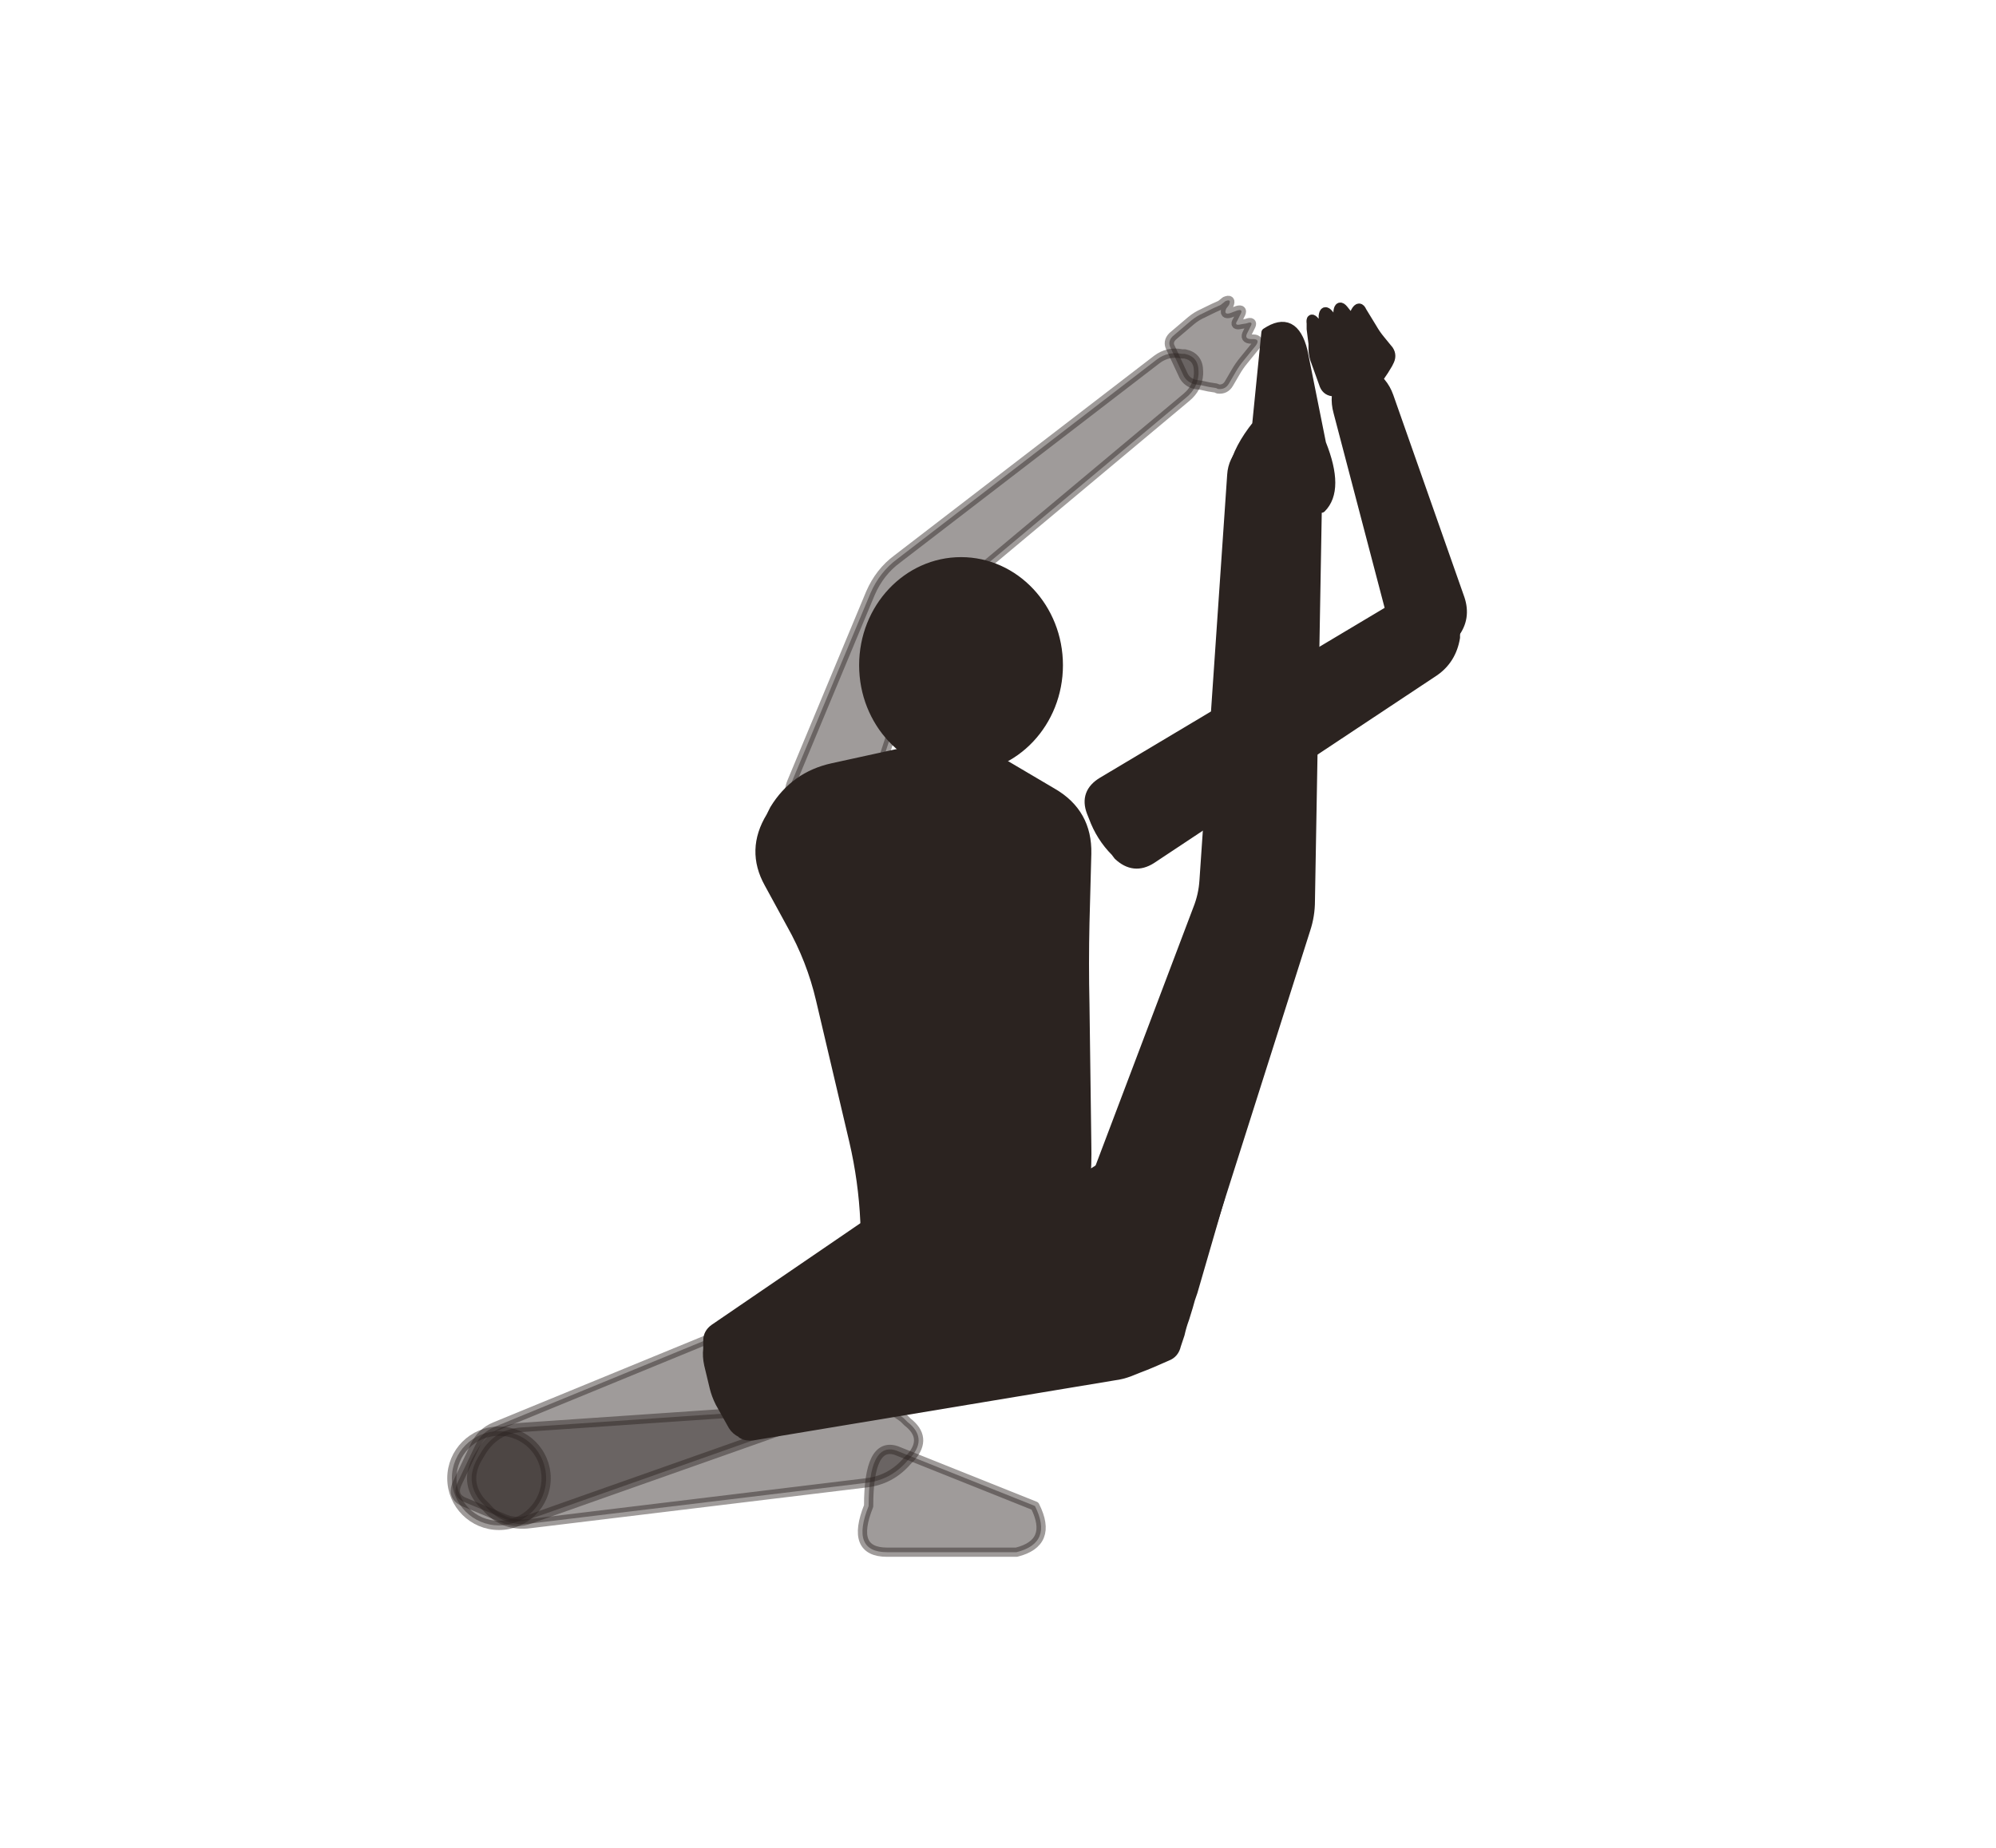
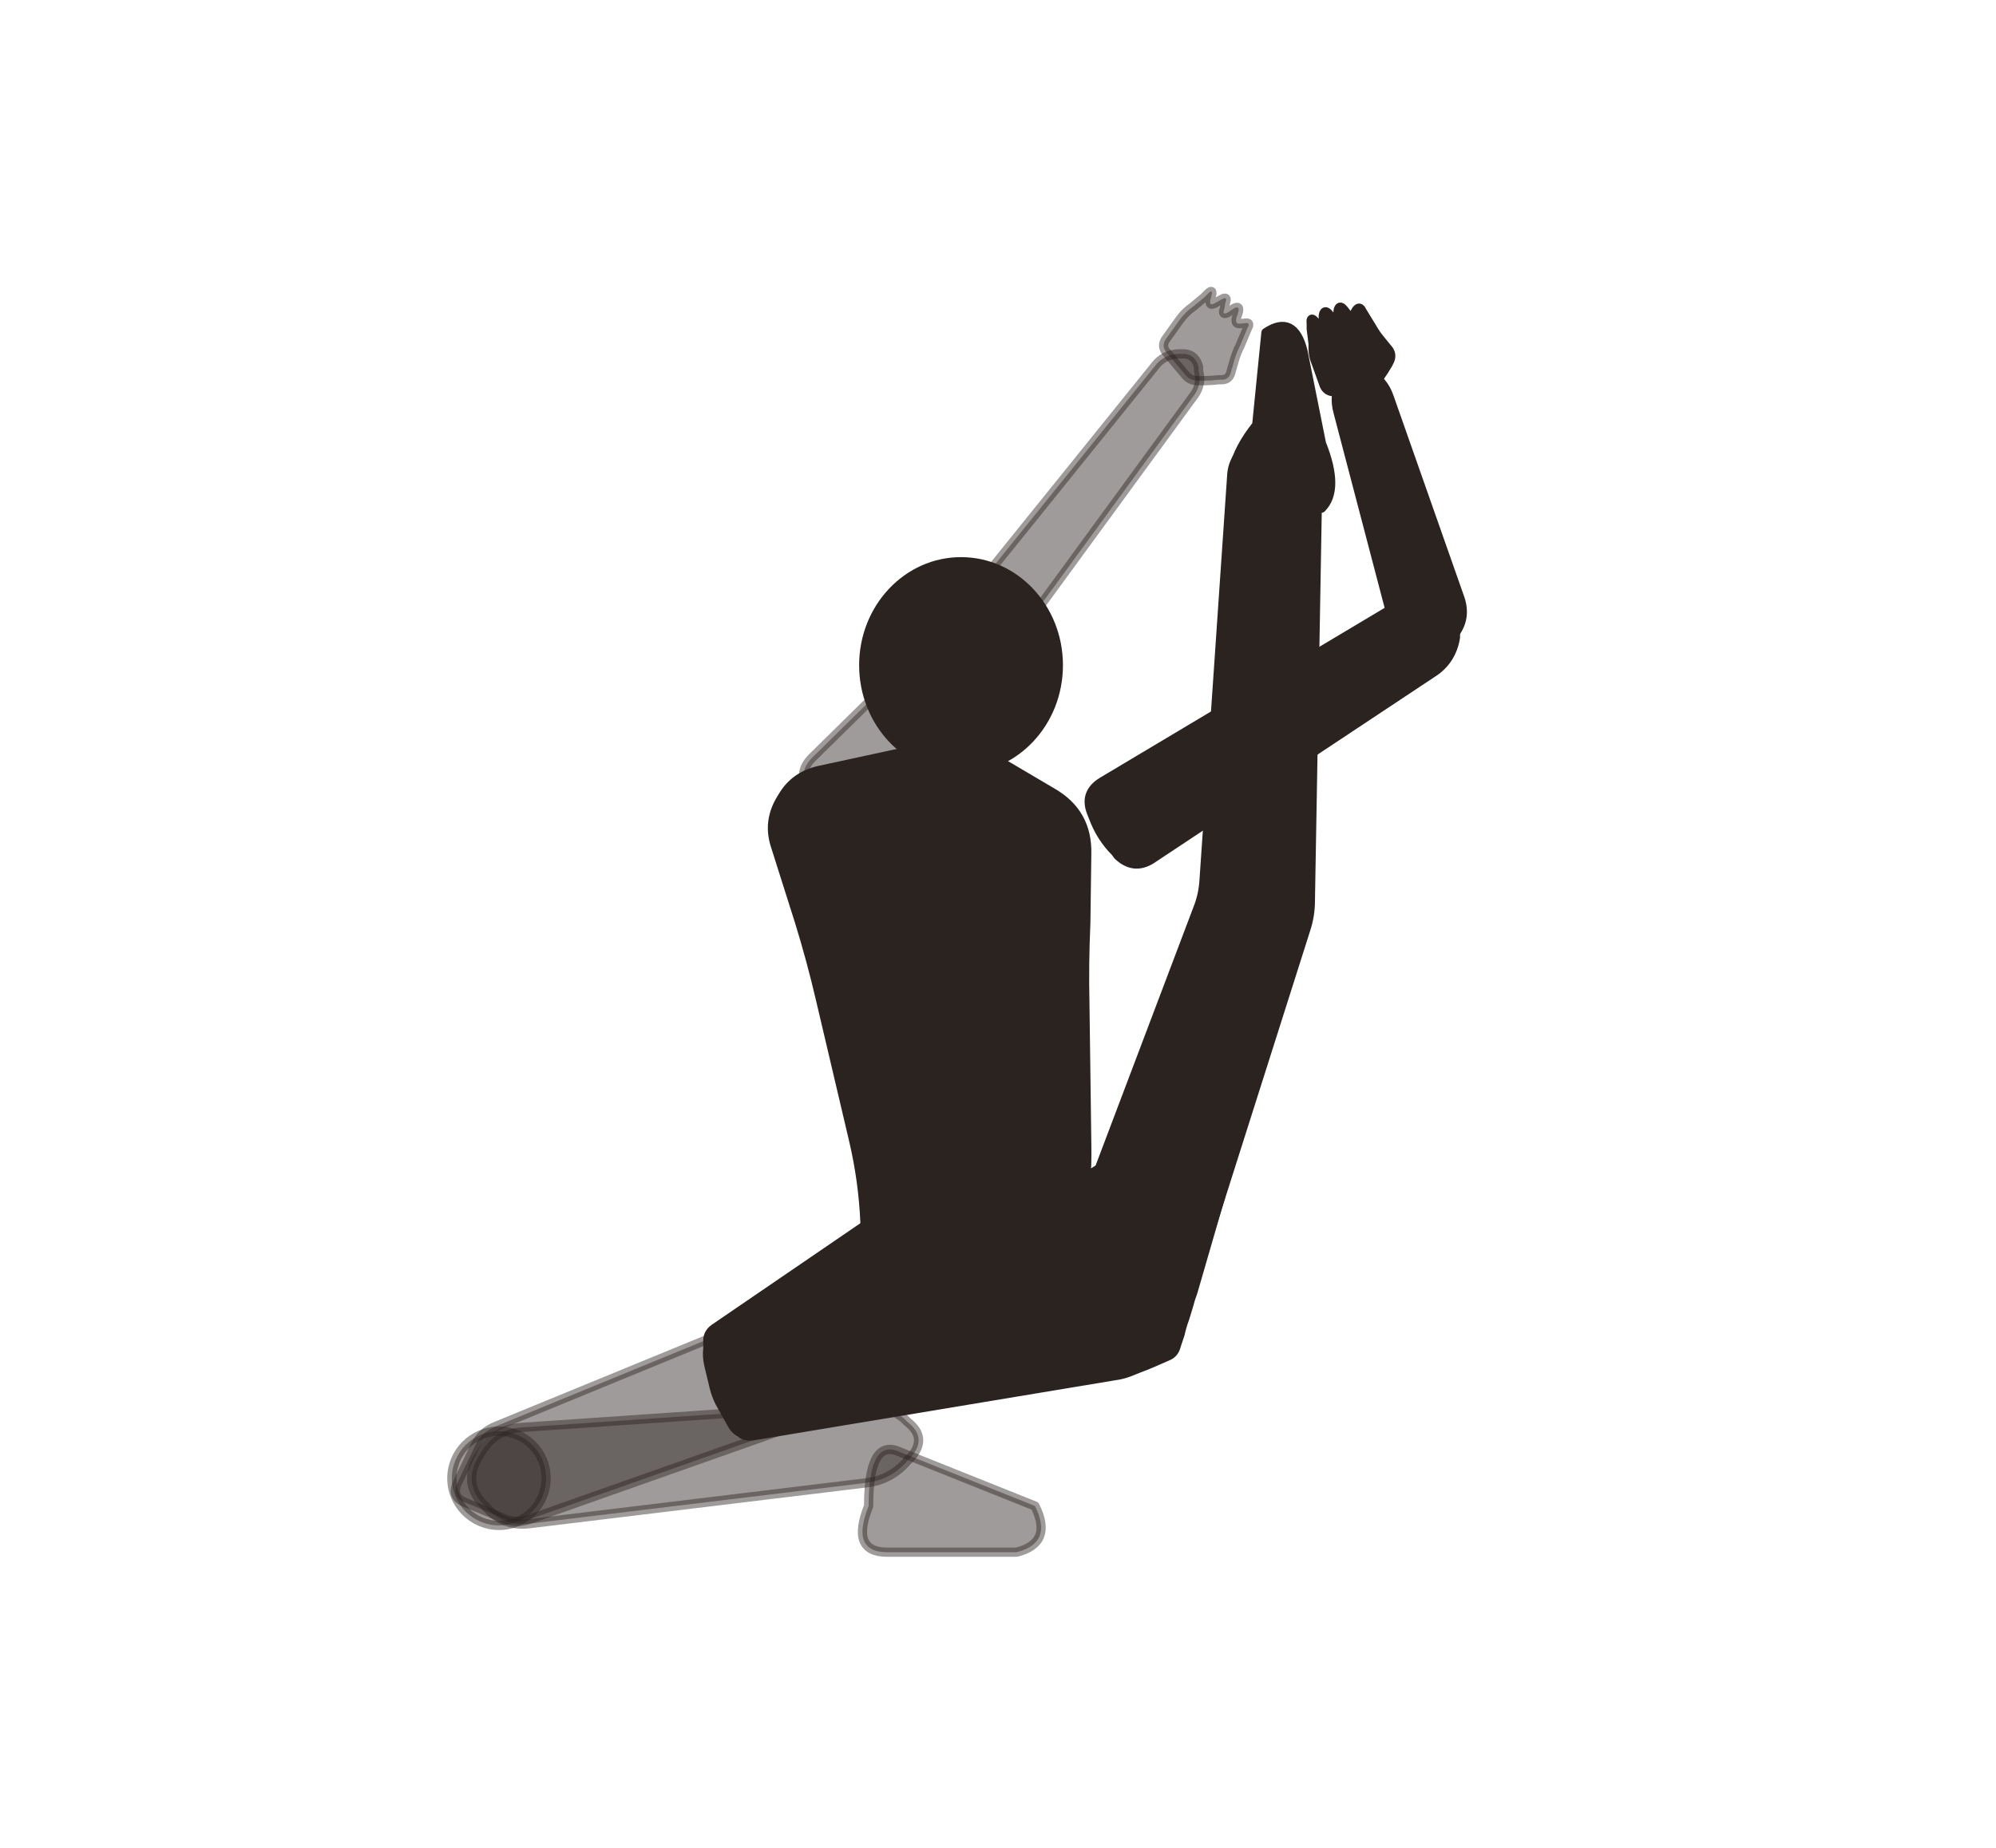
<svg xmlns="http://www.w3.org/2000/svg" viewBox="-8 0 216 200">
  <path d="M 75.3,142.2 L 45.6,154.4 Q 44.1,155 43.4,156.5 L 41.5,160.5 Q 40.8,162 42.3,162.6 L 46.4,164.3 Q 47.9,165 49.4,164.4 L 79.7,153.7 Q 81.2,153.2 80.7,151.7 L 77.4,143.1 Q 76.8,141.6 75.3,142.2 Z" fill="#2b2320" stroke="#2b2320" stroke-width="1" stroke-linejoin="round" fill-opacity="0.45" stroke-opacity="0.45" />
  <path d="M 49.4,164.9 L 85.7,160.5 Q 88.4,160.2 90.2,158.1 L 90.6,157.7 Q 92.4,155.6 90.2,153.9 L 89.8,153.5 Q 87.6,151.8 84.9,152 L 48.4,154.5 Q 45.5,154.7 44,157.3 L 43.7,157.8 Q 42.2,160.4 44.1,162.6 L 44.6,163.1 Q 46.5,165.3 49.4,164.9 Z" fill="#2b2320" stroke="#2b2320" stroke-width="1" stroke-linejoin="round" fill-opacity="0.45" stroke-opacity="0.45" />
  <path d="M 86,163 Q 84,168 88,168 L 102,168 Q 106,167 104,163 L 89,157 Q 86,156 86,163 Z" fill="#2b2320" stroke="#2b2320" stroke-width="1" stroke-linejoin="round" fill-opacity="0.45" stroke-opacity="0.45" />
  <circle cx="46" cy="160" r="5.1" fill="#2b2320" stroke="#2b2320" stroke-width="1" stroke-linejoin="round" fill-opacity="0.45" stroke-opacity="0.45" />
-   <path d="M 85.8,87.6 L 92.1,68.3 Q 92.8,66.1 94.7,64.5 L 120.4,43 Q 121.6,42 121.7,40.5 L 121.7,40.2 Q 121.7,38.6 120.2,38.3 L 119.9,38.3 Q 118.4,38 117.2,38.9 L 89.1,60.5 Q 87.2,61.9 86.2,64.2 L 77.7,84.6 Q 76.9,86.5 78.6,87.6 L 79,87.8 Q 80.7,88.9 82.7,89.2 L 83.1,89.3 Q 85.1,89.5 85.8,87.6 Z" fill="#2b2320" stroke="#2b2320" stroke-width="1" stroke-linejoin="round" fill-opacity="0.45" stroke-opacity="0.45" />
-   <path d="M 118.9,36.4 L 120.9,34.7 Q 121.5,34.2 122.2,33.9 L 122.6,33.7 Q 123.4,33.3 124.1,33 L 124.6,32.6 Q 125.3,32.3 125,33 L 124.7,33.4 Q 124.4,34.1 125.1,33.9 L 125.9,33.6 Q 126.6,33.4 126.2,34.1 L 125.9,34.7 Q 125.5,35.3 126.3,35.1 L 126.9,35 Q 127.7,34.7 127.3,35.4 L 127,36 Q 126.6,36.7 127.4,36.7 L 127.6,36.7 Q 128.4,36.7 127.9,37.4 L 126.6,39 Q 126.1,39.6 125.7,40.3 L 125,41.5 Q 124.6,42.2 123.8,42.1 L 123.6,42 Q 122.8,41.9 122,41.7 L 121.3,41.6 Q 120.5,41.4 120.1,40.7 L 118.7,37.7 Q 118.3,37 118.9,36.4 Z" fill="#2b2320" stroke="#2b2320" stroke-width="1" stroke-linejoin="round" fill-opacity="0.45" stroke-opacity="0.45" />
-   <path d="M 75.4,88.4 L 75.8,87.6 Q 78,84 82.1,83.1 L 91.7,81 Q 96,80 99.8,82.2 L 105.9,85.8 Q 109.7,88 109.6,92.4 L 109.4,99.9 Q 109.3,104.3 109.4,108.7 L 109.6,123.8 Q 109.7,128.2 108.9,132.5 L 106.8,143.7 Q 106,148 101.6,148 L 90.6,148 Q 86.2,148 86,143.6 L 85.6,132.2 Q 85.4,127.8 84.4,123.5 L 80.8,108.2 Q 79.8,103.9 77.6,100 L 75.2,95.6 Q 73.2,92 75.4,88.4 Z" fill="#2b2320" stroke="#2b2320" stroke-width="1" stroke-linejoin="round" />
+   <path d="M 87.2,88.5 L 98.2,74.1 Q 99.7,72.2 101.1,70.3 L 121.2,42.8 Q 122.1,41.6 121.7,40.1 L 121.7,39.7 Q 121.3,38.2 119.8,38.3 L 119.5,38.3 Q 117.9,38.4 117,39.6 L 95.8,65.9 Q 94.3,67.8 92.6,69.5 L 79.9,82 Q 78.2,83.7 79.6,85.5 L 79.9,86 Q 81.3,87.8 83.3,89 L 83.8,89.2 Q 85.8,90.3 87.2,88.5 Z" fill="#2b2320" stroke="#2b2320" stroke-width="1" stroke-linejoin="round" fill-opacity="0.45" stroke-opacity="0.45" />
+   <path d="M 118.1,36.8 L 119.6,34.7 Q 120.1,34 120.7,33.5 L 121.1,33.2 Q 121.7,32.7 122.3,32.2 L 122.7,31.8 Q 123.3,31.2 123.1,32 L 123,32.4 Q 122.8,33.2 123.5,32.8 L 124.2,32.4 Q 124.9,32 124.6,32.8 L 124.5,33.4 Q 124.2,34.2 124.9,33.8 L 125.5,33.4 Q 126.2,33 126,33.8 L 125.8,34.4 Q 125.6,35.2 126.4,35 L 126.6,35 Q 127.4,34.8 127,35.5 L 126.2,37.4 Q 125.8,38.2 125.6,38.9 L 125.2,40.3 Q 125,41.1 124.2,41.1 L 123.9,41.1 Q 123.1,41.2 122.3,41.2 L 121.6,41.2 Q 120.8,41.2 120.3,40.6 L 118.2,38.1 Q 117.7,37.5 118.1,36.8 Z" fill="#2b2320" stroke="#2b2320" stroke-width="1" stroke-linejoin="round" fill-opacity="0.45" stroke-opacity="0.45" />
+   <path d="M 76.4,86.7 L 76.7,86.2 Q 78,84 80.6,83.4 L 91.7,81 Q 96,80 99.8,82.2 L 105.9,85.8 Q 109.7,88 109.6,92.4 L 109.5,99.9 Q 109.3,104.3 109.4,108.7 L 109.6,123.8 Q 109.7,128.2 108.9,132.5 L 106.8,143.7 Q 106,148 101.6,148 L 90.6,148 Q 86.2,148 86,143.6 L 85.6,132.2 Q 85.4,127.8 84.4,123.5 L 80.8,108.2 Q 79.8,103.9 78.5,99.7 L 75.9,91.5 Q 75.1,89 76.4,86.7 Z" fill="#2b2320" stroke="#2b2320" stroke-width="1" stroke-linejoin="round" />
  <path d="M 122.5,134.6 L 133.3,100.6 Q 133.8,99.1 133.8,97.5 L 134.6,51.8 Q 134.6,50.2 133.5,49 L 131.3,46.4 Q 130.2,45.2 129.1,46.3 L 126.6,48.7 Q 125.4,49.8 125.3,51.4 L 122.3,95.3 Q 122.2,96.9 121.6,98.4 L 109.6,130.1 Q 109,131.6 110.5,132.2 L 120.5,135.6 Q 122,136.2 122.5,134.6 Z" fill="#2b2320" stroke="#2b2320" stroke-width="1" stroke-linejoin="round" />
  <path d="M 126,55 L 135,55 Q 137,53 135,48 L 133,38 Q 132,34 129,36 L 128,46 Q 124,51 126,55 Z" fill="#2b2320" stroke="#2b2320" stroke-width="1" stroke-linejoin="round" />
  <path d="M 68.6,146 L 68.6,145.1 Q 68.6,144.3 69.3,143.8 L 87.3,131.5 Q 88,131 88.8,131.1 L 91.6,131.5 Q 92.5,131.6 93.3,131.7 L 99.9,132.5 Q 100.8,132.6 101.5,132.2 L 108.8,127.8 Q 109.5,127.3 110.3,126.9 L 113.5,124.9 Q 114.3,124.5 115.1,124.6 L 117.7,125.2 Q 118.5,125.3 119.2,125.7 L 121.6,126.9 Q 122.4,127.3 123,127.8 L 123.6,128.4 Q 124.3,129 124,129.8 L 121.1,139.8 Q 120.8,140.6 120.6,141.4 L 120.2,142.7 Q 119.9,143.5 119.7,144.4 L 119.3,145.6 Q 119.1,146.5 118.3,146.8 L 116.7,147.5 Q 116,147.8 115.2,148.1 L 114.2,148.5 Q 113.4,148.8 112.6,148.9 L 73.5,155.4 Q 72.8,155.5 72.3,155.2 L 72.2,155.1 Q 71.6,154.8 71.3,154.3 L 69.9,151.8 Q 69.5,151 69.3,150.2 L 68.7,147.7 Q 68.5,146.8 68.6,146 Z" fill="#2b2320" stroke="#2b2320" stroke-width="1" stroke-linejoin="round" />
  <path d="M 116.6,93 L 147.2,72.7 Q 149.1,71.4 149.5,69 L 149.5,68.5 Q 149.9,66.2 147.6,65.5 L 147.1,65.3 Q 144.9,64.6 142.8,65.8 L 111.3,84.6 Q 109.3,85.8 110.1,87.9 L 110.3,88.4 Q 111.1,90.6 112.7,92.2 L 113,92.6 Q 114.7,94.2 116.6,93 Z" fill="#2b2320" stroke="#2b2320" stroke-width="1" stroke-linejoin="round" />
  <path d="M 150,64.8 L 142.3,42.9 Q 141.7,41.2 140.1,40.3 L 139.7,40.1 Q 138.1,39.2 137.3,40.8 L 137.1,41.2 Q 136.3,42.8 136.8,44.6 L 142.7,67.1 Q 143.3,69.1 145.3,69.8 L 145.8,70 Q 147.8,70.7 149.1,69 L 149.4,68.6 Q 150.7,66.9 150,64.8 Z" fill="#2b2320" stroke="#2b2320" stroke-width="1" stroke-linejoin="round" />
  <path d="M 135.3,41.7 L 134.4,39.2 Q 134.1,38.5 134.1,37.7 L 134.1,37.2 Q 134,36.4 133.9,35.6 L 133.9,35 Q 133.8,34.2 134.3,34.8 L 134.6,35.2 Q 135.1,35.8 135.2,35 L 135.2,34.2 Q 135.3,33.4 135.8,34 L 136.2,34.5 Q 136.7,35.2 136.8,34.4 L 136.8,33.7 Q 136.9,32.9 137.4,33.5 L 137.8,34 Q 138.3,34.7 138.6,33.9 L 138.7,33.7 Q 139.1,33 139.4,33.7 L 140.5,35.5 Q 140.9,36.2 141.4,36.8 L 142.3,37.9 Q 142.7,38.5 142.3,39.2 L 142.2,39.4 Q 141.8,40.1 141.3,40.8 L 140.9,41.4 Q 140.5,42.1 139.7,42.1 L 136.4,42.4 Q 135.6,42.4 135.3,41.7 Z" fill="#2b2320" stroke="#2b2320" stroke-width="1" stroke-linejoin="round" />
  <path d="M 99.6,84 L 99.6,80.1 A 3.6 3.6 0 0 0 92.4,80.1 L 92.4,84 A 3.6 3.6 0 0 0 99.6,84 Z" fill="#2b2320" stroke="#2b2320" stroke-width="1" stroke-linejoin="round" />
  <ellipse cx="96" cy="72" rx="10.528" ry="11.2" fill="#2b2320" stroke="#2b2320" stroke-width="1" stroke-linejoin="round" />
</svg>
